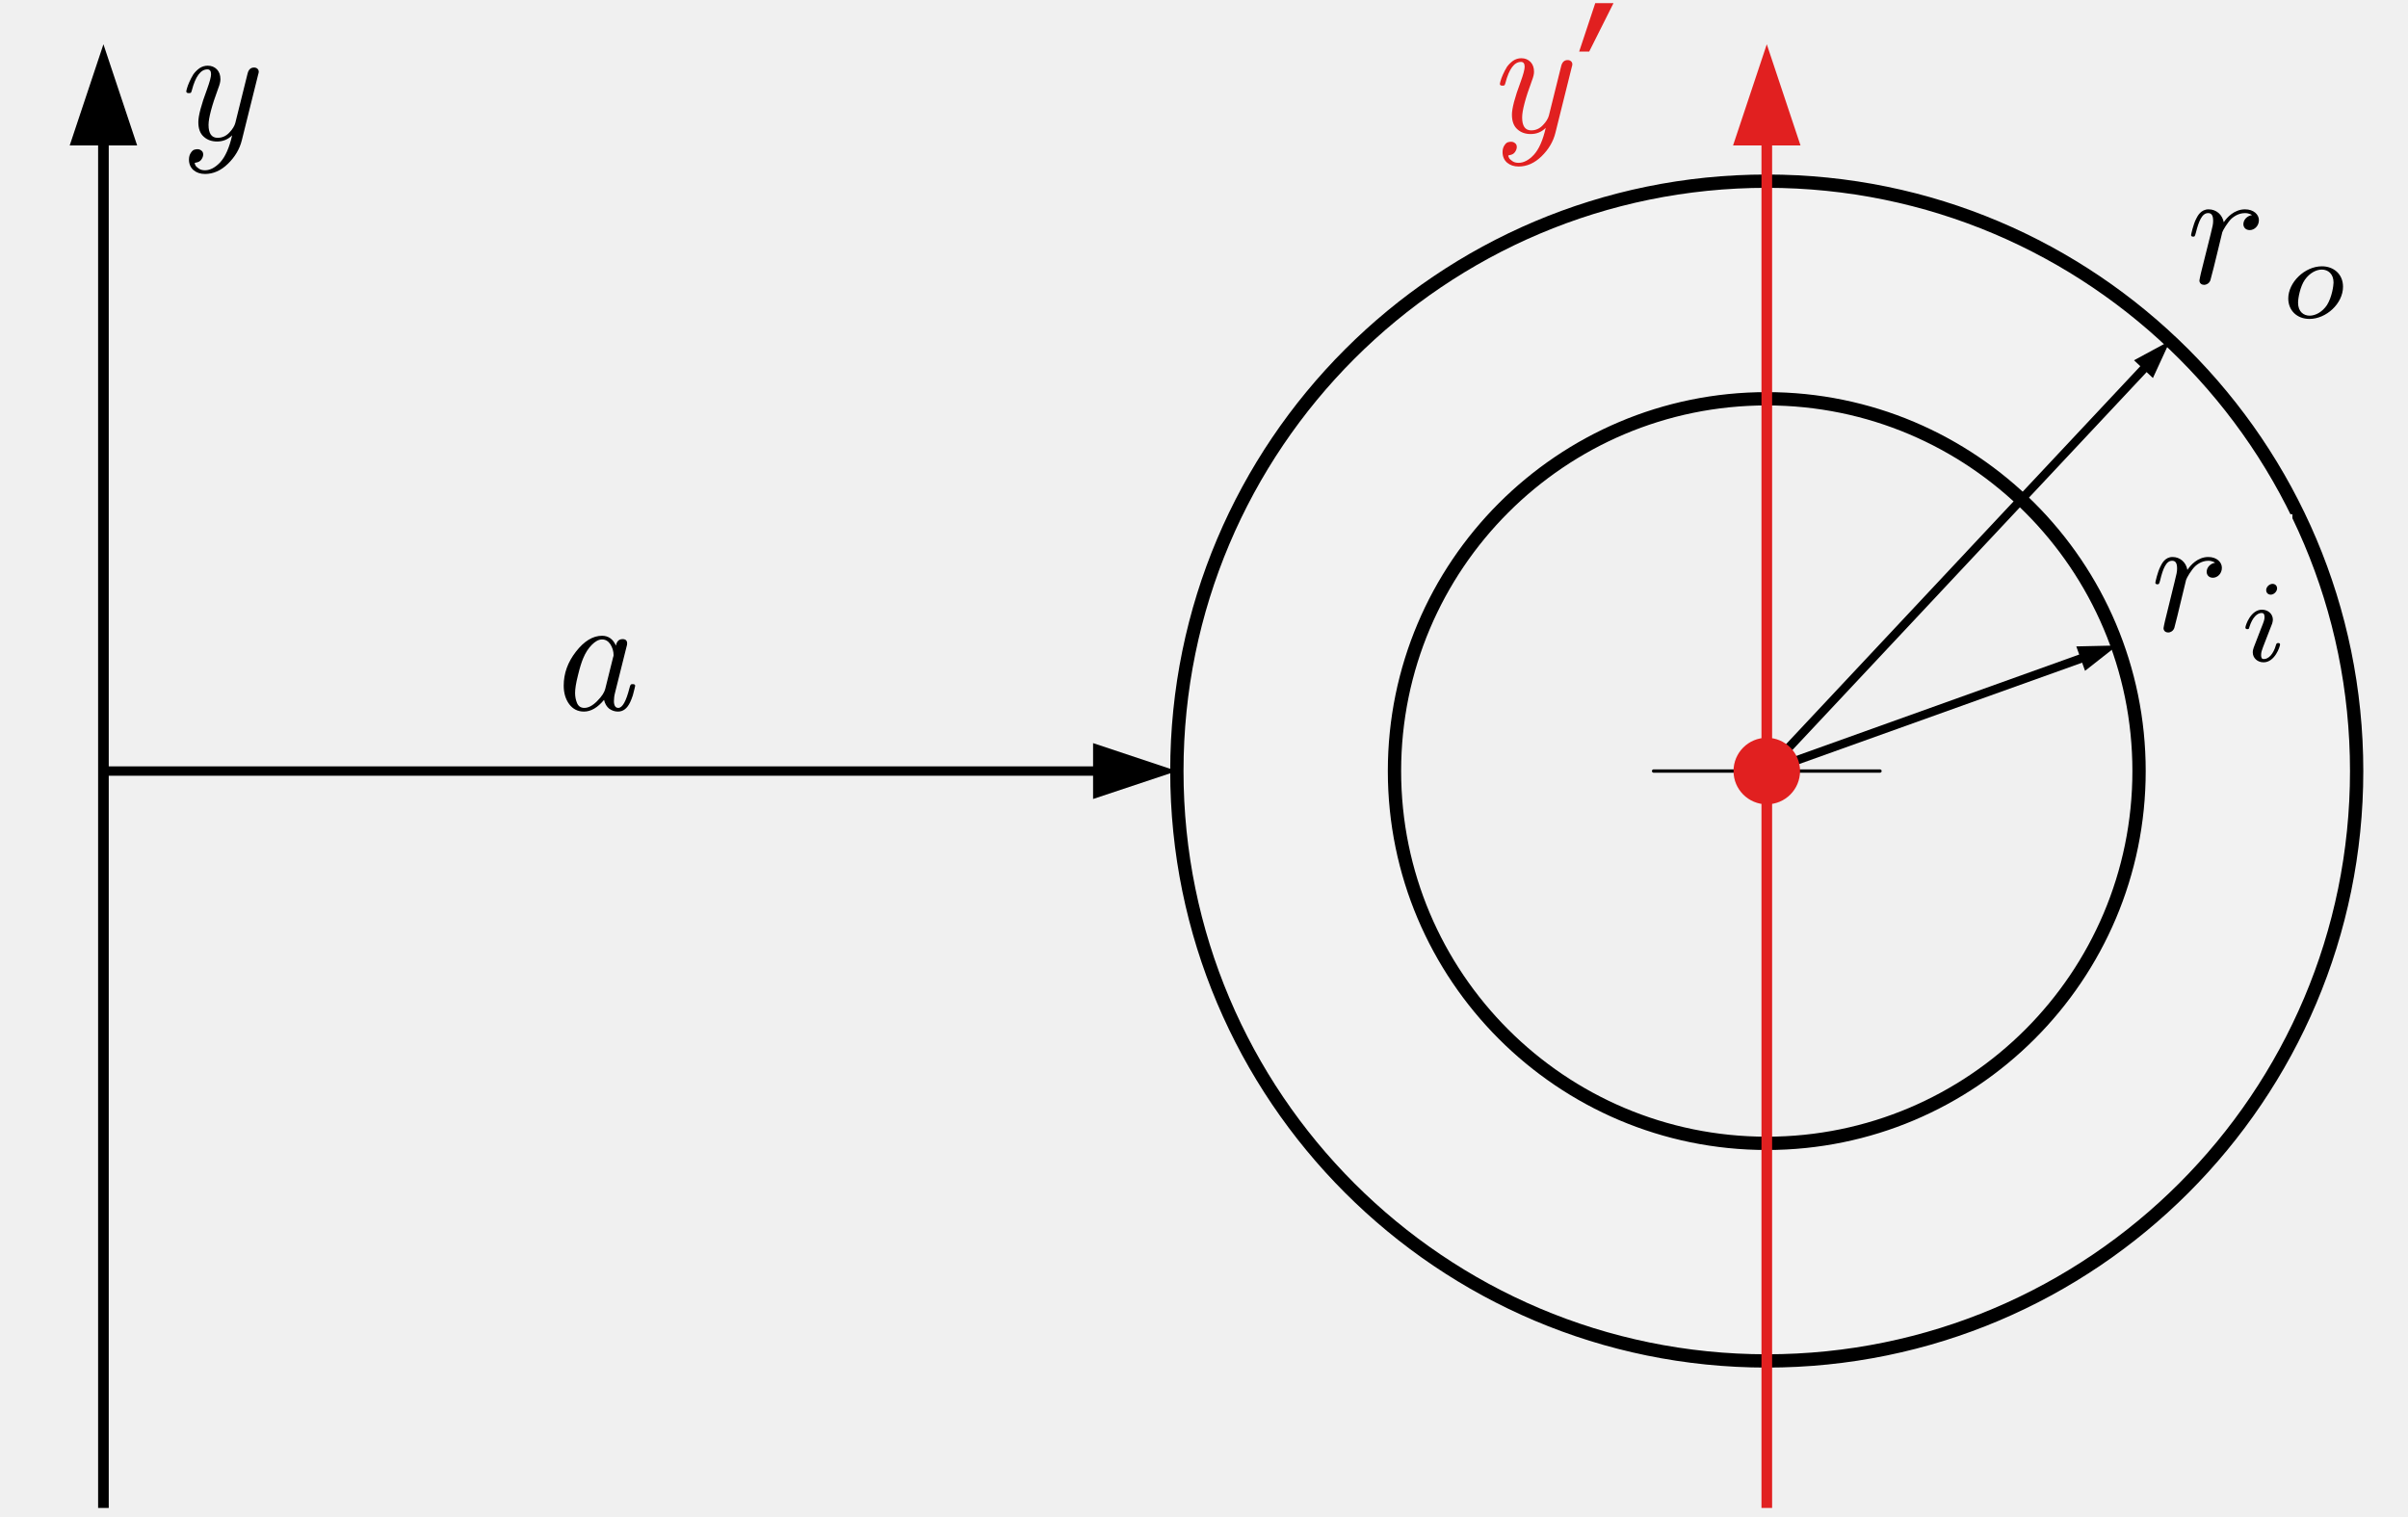
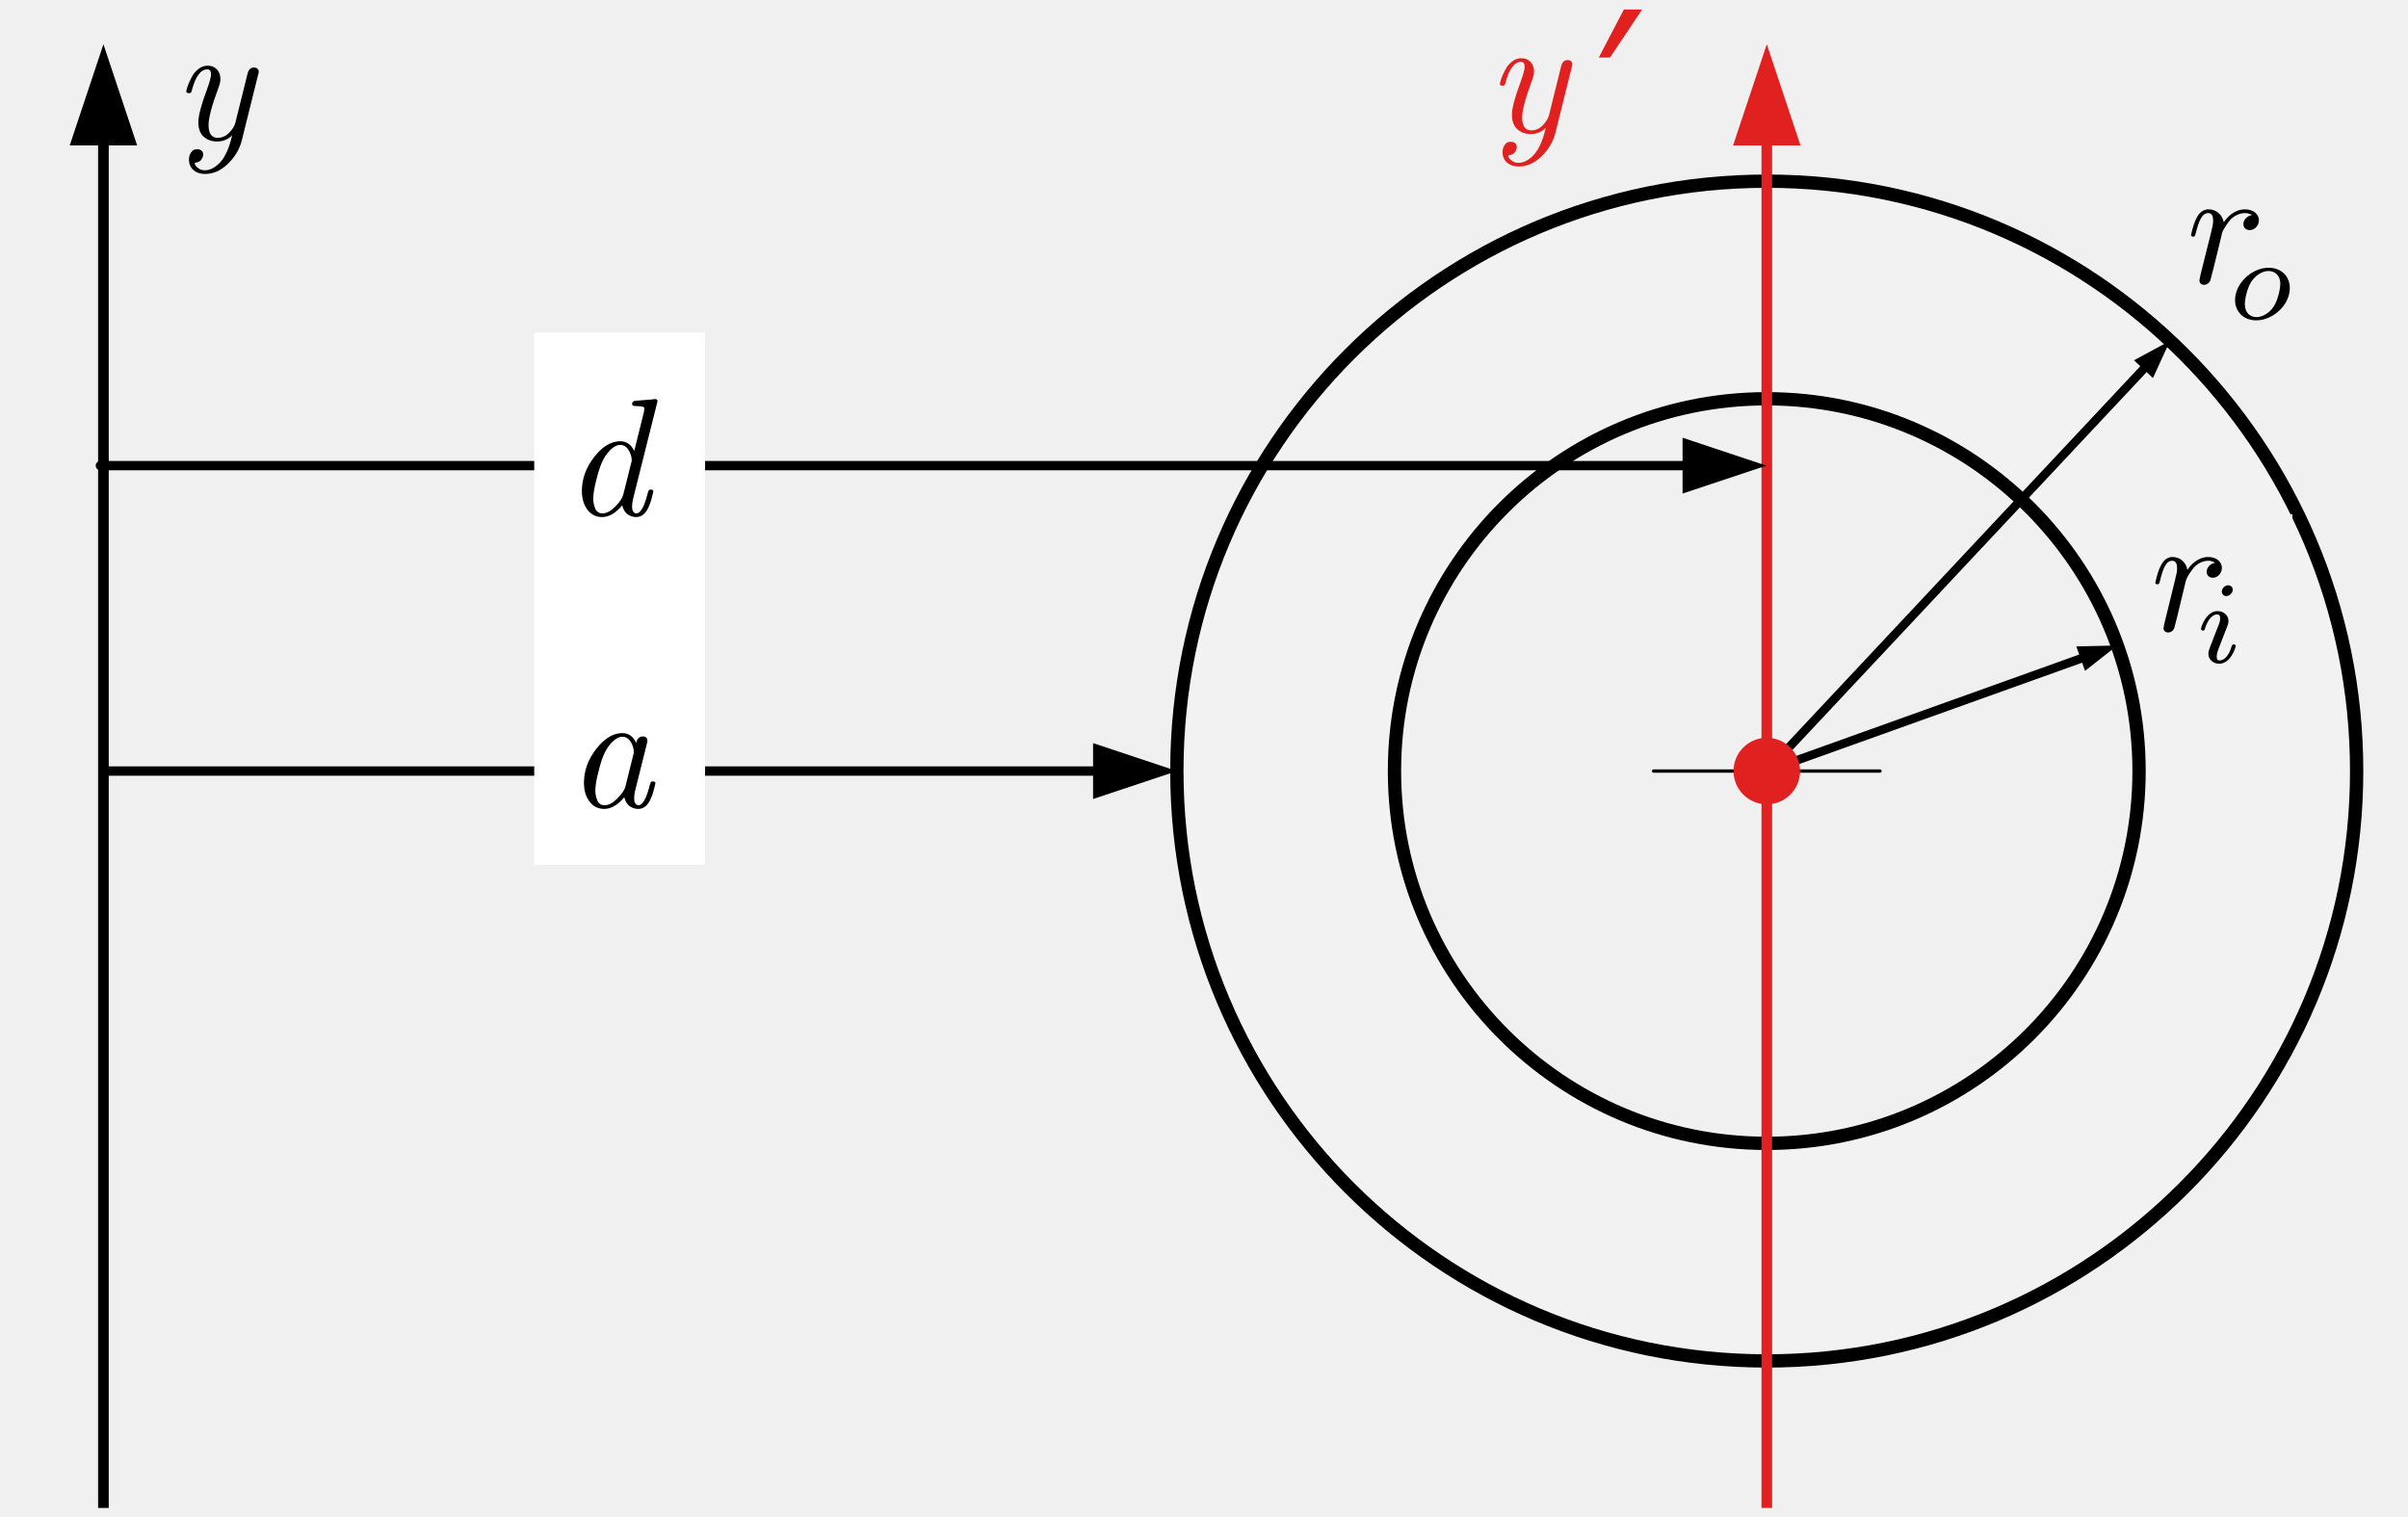
- <svg xmlns="http://www.w3.org/2000/svg" width="100%" height="100%" viewBox="0 0 181 114" version="1.1" xml:space="preserve" style="fill-rule:evenodd;clip-rule:evenodd;stroke-miterlimit:10;">
+ <svg xmlns="http://www.w3.org/2000/svg" width="100%" height="100%" viewBox="0 0 181 114" version="1.1" xml:space="preserve" style="fill-rule:evenodd;clip-rule:evenodd;stroke-linecap:round;stroke-linejoin:round;stroke-miterlimit:1.5;">
  <g transform="matrix(1,0,0,1,-678,-577)">
-     <g id="MOI-torus" transform="matrix(0.654504,0,0,0.599341,435.099,-10.6928)">
-       <rect x="371.364" y="980.565" width="275.017" height="189.122" style="fill:none;" />
+     <g transform="matrix(0.654504,0,0,0.599341,435.099,-10.6928)">
+       <rect id="MOI-torus" x="371.364" y="980.565" width="275.017" height="189.122" style="fill:none;" />
      <clipPath id="_clip1">
-         <rect x="371.364" y="980.565" width="275.017" height="189.122" />
+         <rect id="MOI-torus1" x="371.364" y="980.565" width="275.017" height="189.122" />
      </clipPath>
      <g clip-path="url(#_clip1)">
+         <g transform="matrix(1,0,0,1.05868,9.68731,-55.1245)">
+           <g transform="matrix(1.52787,0,0,1.57602,-674.463,68.9212)">
+             <path d="M810.802,590.618C835.274,590.618 855.142,610.486 855.142,634.958C855.142,659.43 835.274,679.298 810.802,679.298C786.33,679.298 766.462,659.43 766.462,634.958C766.462,610.486 786.33,590.618 810.802,590.618ZM810.802,606.974C826.247,606.974 838.786,619.513 838.786,634.958C838.786,650.403 826.247,662.942 810.802,662.942C795.358,662.942 782.819,650.403 782.819,634.958C782.819,619.513 795.358,606.974 810.802,606.974Z" style="fill:rgb(242,242,242);stroke:black;stroke-width:1px;" />
+           </g>
+           <g transform="matrix(1.52787,0,0,1.57602,-212.597,-559.703)">
+             <g transform="matrix(1,-0,-0,1,375.706,975.869)">
+               <path d="M160.407,27.08L163.118,25.613L161.829,28.414L160.407,27.08Z" />
+               <path d="M132.802,57.958C132.802,57.958 155.262,33.995 161.518,27.32" style="fill:none;stroke:black;stroke-width:0.65px;" />
+             </g>
+           </g>
+           <g transform="matrix(1.52787,0,0,1.57602,-212.597,-559.703)">
+             <g transform="matrix(1,-0,-0,1,375.706,975.869)">
+               <path d="M156.069,48.588L159.151,48.519L156.727,50.423L156.069,48.588Z" />
+               <path d="M132.802,57.958C132.802,57.958 150.614,51.577 156.948,49.308" style="fill:none;stroke:black;stroke-width:0.65px;" />
+             </g>
+           </g>
+           <g transform="matrix(0.206941,0,0,0.135444,457.937,925.326)">
+             <g transform="matrix(1,0,0,1.57602,0.36408,-565.208)">
+               <path d="M450.992,1034.63L576.626,1034.63" style="fill:none;stroke:black;stroke-width:1.85px;" />
+             </g>
+             <g transform="matrix(6.12323e-17,-1.57602,1,9.65033e-17,-520.463,1875.17)">
+               <path d="M450.992,1034.63L576.626,1034.63" style="fill:none;stroke:black;stroke-width:1.85px;" />
+             </g>
+           </g>
+           <g transform="matrix(1.86417,0,0,1.92291,420.54,940.581)">
+             <path d="M79.188,67.109C79.188,68.242 78.271,69.159 77.139,69.159C76.007,69.159 75.09,68.242 75.09,67.109C75.09,65.977 76.007,65.06 77.139,65.06C78.271,65.06 79.188,65.977 79.188,67.109Z" style="fill:rgb(225,32,32);fill-rule:nonzero;" />
+           </g>
+           <g transform="matrix(1.9173,0,0,1.0844,507.543,982.417)">
+             <g transform="matrix(0.796889,-0,-0,1.45335,-76.2046,-3.81115)">
+               <path d="M135.337,10.933L132.802,3.328L130.267,10.933L135.337,10.933Z" style="fill:rgb(225,32,32);fill-rule:nonzero;" />
+               <path d="M132.802,9.412L132.802,120" style="fill:none;fill-rule:nonzero;stroke:rgb(225,32,32);stroke-width:0.8px;stroke-linecap:butt;stroke-linejoin:miter;stroke-miterlimit:10;" />
+             </g>
+           </g>
+         </g>
        <g transform="matrix(1.9173,0,0,1.14804,326.203,984.941)">
          <g transform="matrix(0.796889,-0,-0,1.45335,23.4287,-3.81115)">
            <path d="M10.309,10.933L7.774,3.328L5.239,10.933L10.309,10.933Z" style="fill-rule:nonzero;" />
-             <path d="M7.774,9.412L7.774,120" style="fill:none;fill-rule:nonzero;stroke:black;stroke-width:0.8px;" />
+             <path d="M7.774,9.412L7.774,120" style="fill:none;fill-rule:nonzero;stroke:black;stroke-width:0.8px;stroke-linecap:butt;stroke-linejoin:miter;stroke-miterlimit:10;" />
          </g>
        </g>
        <g transform="matrix(-1.82117,1.36708e-16,1.04737e-16,2.09693,579.408,947.749)">
          <g transform="matrix(-0.838953,5.4695e-17,4.57609e-17,0.795688,114.369,15.6498)">
            <path d="M82.162,60.058L88.462,57.958L82.162,55.858L82.162,60.058Z" style="fill-rule:nonzero;" />
-             <path d="M83.422,57.958L7.774,57.958" style="fill:none;fill-rule:nonzero;stroke:black;stroke-width:0.7px;stroke-linecap:round;stroke-linejoin:round;" />
+             <path d="M83.422,57.958L7.774,57.958" style="fill:none;fill-rule:nonzero;stroke:black;stroke-width:0.7px;stroke-miterlimit:10;" />
          </g>
        </g>
-         <g transform="matrix(1.20128,0,0,1.31184,-92.5277,-345.477)">
+         <g transform="matrix(-2.82641,1.68342e-15,-1.33081e-15,2.09693,687.469,909.443)">
+           <g transform="matrix(-0.540572,4.33972e-16,-3.74649e-16,0.795688,111.925,33.9172)">
+             <path d="M126.471,37.1L132.771,35L126.471,32.9L126.471,37.1Z" style="fill-rule:nonzero;" />
+             <path d="M127.731,35L7.545,35" style="fill:none;fill-rule:nonzero;stroke:black;stroke-width:0.7px;stroke-miterlimit:10;" />
+           </g>
+         </g>
+         <g transform="matrix(1.52787,0,0,-1.39042,-664.776,1949.69)">
+           <rect x="718.158" y="619" width="12.842" height="48" style="fill:white;" />
+         </g>
+         <g transform="matrix(1.20128,0,0,1.31184,-90.2026,-333.269)">
          <g transform="matrix(16,0,0,16,438.127,1078.68)">
            <path d="M0.108,-0.144C0.108,-0.217 0.132,-0.284 0.181,-0.347C0.23,-0.41 0.282,-0.442 0.337,-0.442C0.375,-0.442 0.403,-0.422 0.42,-0.383C0.425,-0.409 0.438,-0.422 0.46,-0.422C0.478,-0.422 0.487,-0.413 0.487,-0.396C0.487,-0.391 0.486,-0.384 0.483,-0.375L0.415,-0.103C0.41,-0.084 0.408,-0.067 0.408,-0.052C0.408,-0.025 0.417,-0.011 0.434,-0.011L0.434,-0.011C0.459,-0.011 0.481,-0.051 0.501,-0.13C0.504,-0.141 0.506,-0.147 0.508,-0.149C0.51,-0.152 0.514,-0.153 0.52,-0.153C0.53,-0.153 0.535,-0.15 0.535,-0.143C0.535,-0.142 0.534,-0.136 0.531,-0.125C0.529,-0.115 0.525,-0.102 0.521,-0.086C0.516,-0.07 0.51,-0.056 0.505,-0.045C0.487,-0.007 0.463,0.011 0.432,0.011C0.413,0.011 0.396,0.005 0.38,-0.006C0.365,-0.018 0.354,-0.036 0.349,-0.059C0.311,-0.013 0.271,0.011 0.229,0.011C0.192,0.011 0.163,-0.004 0.141,-0.033C0.119,-0.063 0.108,-0.1 0.108,-0.144ZM0.176,-0.1C0.176,-0.078 0.18,-0.058 0.188,-0.039C0.196,-0.021 0.21,-0.011 0.231,-0.011C0.256,-0.011 0.282,-0.025 0.309,-0.053C0.336,-0.08 0.351,-0.104 0.356,-0.124L0.403,-0.313C0.405,-0.319 0.406,-0.323 0.406,-0.326C0.406,-0.35 0.399,-0.371 0.387,-0.391C0.374,-0.41 0.358,-0.42 0.337,-0.42C0.317,-0.42 0.297,-0.409 0.276,-0.388C0.255,-0.367 0.238,-0.34 0.225,-0.309C0.215,-0.286 0.204,-0.251 0.193,-0.205C0.181,-0.158 0.176,-0.124 0.176,-0.1Z" style="fill-rule:nonzero;" />
+           </g>
+         </g>
+         <g transform="matrix(1.20128,0,0,1.31184,-90.4419,-369.874)">
+           <g transform="matrix(16,0,0,16,438.127,1078.68)">
+             <path d="M0.108,-0.144C0.108,-0.217 0.132,-0.284 0.181,-0.347C0.23,-0.41 0.282,-0.442 0.337,-0.442C0.374,-0.442 0.402,-0.423 0.421,-0.384L0.479,-0.618L0.48,-0.626C0.481,-0.631 0.482,-0.633 0.482,-0.635C0.482,-0.639 0.481,-0.642 0.48,-0.644C0.479,-0.646 0.474,-0.648 0.467,-0.649C0.459,-0.651 0.447,-0.652 0.432,-0.652C0.416,-0.652 0.408,-0.656 0.408,-0.663C0.408,-0.669 0.409,-0.673 0.412,-0.677C0.414,-0.68 0.416,-0.681 0.419,-0.682C0.422,-0.683 0.426,-0.683 0.431,-0.684L0.53,-0.692C0.534,-0.693 0.539,-0.694 0.546,-0.694C0.555,-0.694 0.56,-0.69 0.56,-0.682C0.56,-0.68 0.559,-0.675 0.557,-0.669L0.414,-0.098C0.41,-0.082 0.408,-0.067 0.408,-0.052C0.408,-0.025 0.417,-0.011 0.434,-0.011L0.434,-0.011C0.459,-0.011 0.481,-0.051 0.501,-0.13C0.504,-0.141 0.506,-0.147 0.508,-0.149C0.51,-0.152 0.514,-0.153 0.52,-0.153C0.53,-0.153 0.535,-0.15 0.535,-0.143C0.535,-0.142 0.534,-0.136 0.531,-0.125C0.529,-0.115 0.525,-0.102 0.521,-0.086C0.516,-0.07 0.51,-0.056 0.505,-0.045C0.487,-0.007 0.463,0.011 0.432,0.011C0.413,0.011 0.396,0.005 0.38,-0.006C0.365,-0.018 0.354,-0.036 0.349,-0.059C0.311,-0.013 0.271,0.011 0.229,0.011C0.192,0.011 0.163,-0.004 0.141,-0.033C0.119,-0.063 0.108,-0.1 0.108,-0.144ZM0.176,-0.1C0.176,-0.078 0.18,-0.058 0.188,-0.039C0.196,-0.021 0.21,-0.011 0.231,-0.011C0.256,-0.011 0.281,-0.025 0.308,-0.052C0.335,-0.079 0.35,-0.103 0.355,-0.122L0.403,-0.314C0.405,-0.32 0.406,-0.324 0.406,-0.327C0.406,-0.349 0.399,-0.37 0.386,-0.391C0.374,-0.41 0.357,-0.42 0.337,-0.42C0.317,-0.42 0.297,-0.409 0.276,-0.388C0.255,-0.367 0.238,-0.34 0.225,-0.309C0.215,-0.286 0.204,-0.251 0.193,-0.205C0.181,-0.158 0.176,-0.124 0.176,-0.1Z" style="fill-rule:nonzero;" />
          </g>
        </g>
        <g id="surface1">
                </g>
        <g id="surface11">
                </g>
        <g id="surface12" transform="matrix(1.52787,0,0,1.6685,650.38,1045.32)">
          <g transform="matrix(0.786241,0,0,0.786241,-470.918,-820.238)">
            <g transform="matrix(16,0,0,16,382.962,1007.23)">
              <path d="M0.083,-0.288C0.083,-0.29 0.084,-0.296 0.087,-0.306C0.09,-0.316 0.094,-0.329 0.101,-0.344C0.108,-0.36 0.116,-0.375 0.125,-0.39C0.135,-0.404 0.147,-0.416 0.162,-0.427C0.177,-0.437 0.194,-0.442 0.211,-0.442C0.233,-0.442 0.251,-0.435 0.266,-0.42C0.28,-0.405 0.287,-0.386 0.287,-0.361C0.287,-0.347 0.283,-0.33 0.274,-0.307C0.235,-0.202 0.216,-0.129 0.216,-0.088C0.216,-0.037 0.234,-0.011 0.27,-0.011L0.27,-0.011C0.297,-0.011 0.32,-0.021 0.34,-0.042C0.359,-0.062 0.371,-0.081 0.376,-0.1L0.449,-0.394C0.455,-0.419 0.468,-0.431 0.488,-0.431C0.497,-0.431 0.504,-0.428 0.509,-0.423C0.514,-0.418 0.516,-0.412 0.516,-0.405C0.516,-0.403 0.516,-0.401 0.515,-0.398C0.514,-0.396 0.513,-0.393 0.513,-0.391L0.415,0.003C0.402,0.056 0.374,0.103 0.332,0.144C0.29,0.185 0.244,0.205 0.195,0.205C0.167,0.205 0.144,0.197 0.126,0.182C0.108,0.166 0.099,0.145 0.099,0.119C0.099,0.103 0.103,0.089 0.11,0.079C0.117,0.068 0.124,0.062 0.131,0.06C0.138,0.058 0.144,0.057 0.15,0.057C0.159,0.057 0.167,0.06 0.174,0.066C0.181,0.071 0.184,0.079 0.184,0.089C0.184,0.099 0.18,0.109 0.173,0.119C0.166,0.129 0.155,0.135 0.141,0.137C0.136,0.138 0.133,0.139 0.133,0.14C0.133,0.143 0.135,0.147 0.138,0.154C0.141,0.16 0.148,0.166 0.158,0.173C0.168,0.18 0.18,0.183 0.195,0.183C0.225,0.183 0.256,0.167 0.286,0.135C0.316,0.102 0.34,0.049 0.357,-0.026C0.332,-0.001 0.302,0.011 0.267,0.011C0.236,0.011 0.209,0.002 0.188,-0.017C0.166,-0.036 0.155,-0.065 0.155,-0.105C0.155,-0.142 0.172,-0.208 0.207,-0.301C0.223,-0.345 0.231,-0.375 0.231,-0.391C0.231,-0.41 0.224,-0.42 0.209,-0.42C0.169,-0.42 0.138,-0.378 0.116,-0.294C0.114,-0.286 0.112,-0.282 0.11,-0.28C0.108,-0.279 0.104,-0.278 0.098,-0.278C0.088,-0.278 0.083,-0.282 0.083,-0.288Z" style="fill-rule:nonzero;" />
            </g>
          </g>
          <g transform="matrix(0.786241,0,0,0.786241,-357.698,-802.542)">
            <g transform="matrix(16,0,0,16,364.543,984.01)">
              <path d="M0.083,-0.288C0.083,-0.29 0.084,-0.296 0.087,-0.306C0.09,-0.316 0.094,-0.329 0.101,-0.344C0.108,-0.36 0.116,-0.375 0.125,-0.39C0.135,-0.404 0.147,-0.416 0.162,-0.427C0.177,-0.437 0.194,-0.442 0.211,-0.442C0.233,-0.442 0.251,-0.435 0.266,-0.42C0.28,-0.405 0.287,-0.386 0.287,-0.361C0.287,-0.347 0.283,-0.33 0.274,-0.307C0.235,-0.202 0.216,-0.129 0.216,-0.088C0.216,-0.037 0.234,-0.011 0.27,-0.011L0.27,-0.011C0.297,-0.011 0.32,-0.021 0.34,-0.042C0.359,-0.062 0.371,-0.081 0.376,-0.1L0.449,-0.394C0.455,-0.419 0.468,-0.431 0.488,-0.431C0.497,-0.431 0.504,-0.428 0.509,-0.423C0.514,-0.418 0.516,-0.412 0.516,-0.405C0.516,-0.403 0.516,-0.401 0.515,-0.398C0.514,-0.396 0.513,-0.393 0.513,-0.391L0.415,0.003C0.402,0.056 0.374,0.103 0.332,0.144C0.29,0.185 0.244,0.205 0.195,0.205C0.167,0.205 0.144,0.197 0.126,0.182C0.108,0.166 0.099,0.145 0.099,0.119C0.099,0.103 0.103,0.089 0.11,0.079C0.117,0.068 0.124,0.062 0.131,0.06C0.138,0.058 0.144,0.057 0.15,0.057C0.159,0.057 0.167,0.06 0.174,0.066C0.181,0.071 0.184,0.079 0.184,0.089C0.184,0.099 0.18,0.109 0.173,0.119C0.166,0.129 0.155,0.135 0.141,0.137C0.136,0.138 0.133,0.139 0.133,0.14C0.133,0.143 0.135,0.147 0.138,0.154C0.141,0.16 0.148,0.166 0.158,0.173C0.168,0.18 0.18,0.183 0.195,0.183C0.225,0.183 0.256,0.167 0.286,0.135C0.316,0.102 0.34,0.049 0.357,-0.026C0.332,-0.001 0.302,0.011 0.267,0.011C0.236,0.011 0.209,0.002 0.188,-0.017C0.166,-0.036 0.155,-0.065 0.155,-0.105C0.155,-0.142 0.172,-0.208 0.207,-0.301C0.223,-0.345 0.231,-0.375 0.231,-0.391C0.231,-0.41 0.224,-0.42 0.209,-0.42C0.169,-0.42 0.138,-0.378 0.116,-0.294C0.114,-0.286 0.112,-0.282 0.11,-0.28C0.108,-0.279 0.104,-0.278 0.098,-0.278C0.088,-0.278 0.083,-0.282 0.083,-0.288Z" style="fill:rgb(225,32,32);fill-rule:nonzero;" />
            </g>
            <g transform="matrix(16,0,0,16,372.3,984.01)">
-               <path d="M0.072,-0.482L0.168,-0.771L0.277,-0.771L0.132,-0.482L0.072,-0.482Z" style="fill:rgb(225,32,32);fill-rule:nonzero;" />
-             </g>
-           </g>
-         </g>
-         <g transform="matrix(1,0,0,1.05868,9.68731,-55.1245)">
-           <g transform="matrix(1.52787,0,0,1.57602,-674.463,68.9212)">
-             <path d="M810.802,590.618C835.274,590.618 855.142,610.486 855.142,634.958C855.142,659.43 835.274,679.298 810.802,679.298C786.33,679.298 766.462,659.43 766.462,634.958C766.462,610.486 786.33,590.618 810.802,590.618ZM810.802,606.974C826.247,606.974 838.786,619.513 838.786,634.958C838.786,650.403 826.247,662.942 810.802,662.942C795.358,662.942 782.819,650.403 782.819,634.958C782.819,619.513 795.358,606.974 810.802,606.974Z" style="fill:rgb(242,242,242);stroke:black;stroke-width:1px;stroke-linecap:round;stroke-linejoin:round;stroke-miterlimit:1.5;" />
-           </g>
-           <g transform="matrix(1.52787,0,0,1.57602,-212.597,-559.703)">
-             <g transform="matrix(1,-0,-0,1,375.706,975.869)">
-               <path d="M160.407,27.08L163.118,25.613L161.829,28.414L160.407,27.08Z" />
-               <path d="M132.802,57.958C132.802,57.958 155.262,33.995 161.518,27.32" style="fill:none;stroke:black;stroke-width:0.65px;stroke-linecap:round;stroke-linejoin:round;stroke-miterlimit:1.5;" />
-             </g>
-           </g>
-           <g transform="matrix(1.52787,0,0,1.57602,-212.597,-559.703)">
-             <g transform="matrix(1,-0,-0,1,375.706,975.869)">
-               <path d="M156.069,48.588L159.151,48.519L156.727,50.423L156.069,48.588Z" />
-               <path d="M132.802,57.958C132.802,57.958 150.614,51.577 156.948,49.308" style="fill:none;stroke:black;stroke-width:0.65px;stroke-linecap:round;stroke-linejoin:round;stroke-miterlimit:1.5;" />
-             </g>
-           </g>
-           <g transform="matrix(0.206941,0,0,0.135444,457.937,925.326)">
-             <g transform="matrix(1,0,0,1.57602,0.36408,-565.208)">
-               <path d="M450.992,1034.63L576.626,1034.63" style="fill:none;stroke:black;stroke-width:1.85px;stroke-linecap:round;stroke-linejoin:round;stroke-miterlimit:1.5;" />
-             </g>
-             <g transform="matrix(6.12323e-17,-1.57602,1,9.65033e-17,-520.463,1875.17)">
-               <path d="M450.992,1034.63L576.626,1034.63" style="fill:none;stroke:black;stroke-width:1.85px;stroke-linecap:round;stroke-linejoin:round;stroke-miterlimit:1.5;" />
-             </g>
-           </g>
-           <g transform="matrix(1.86417,0,0,1.92291,420.54,940.581)">
-             <path d="M79.188,67.109C79.188,68.242 78.271,69.159 77.139,69.159C76.007,69.159 75.09,68.242 75.09,67.109C75.09,65.977 76.007,65.06 77.139,65.06C78.271,65.06 79.188,65.977 79.188,67.109Z" style="fill:rgb(225,32,32);fill-rule:nonzero;" />
-           </g>
-           <g transform="matrix(1.9173,0,0,1.0844,507.543,982.417)">
-             <g transform="matrix(0.796889,-0,-0,1.45335,-76.2046,-3.81115)">
-               <path d="M135.337,10.933L132.802,3.328L130.267,10.933L135.337,10.933Z" style="fill:rgb(225,32,32);fill-rule:nonzero;" />
-               <path d="M132.802,9.412L132.802,120" style="fill:none;fill-rule:nonzero;stroke:rgb(225,32,32);stroke-width:0.8px;" />
+               <path d="M0.448,-0.733L0.256,-0.446L0.189,-0.446L0.339,-0.733L0.448,-0.733Z" style="fill:rgb(225,32,32);fill-rule:nonzero;" />
            </g>
          </g>
        </g>
        <g id="surface13" transform="matrix(1.52787,0,0,1.6685,612.527,1043.06)">
          <g transform="matrix(0.664215,0,0,0.758435,3.0191,1.19707)">
            <rect x="0" y="0" width="17" height="16" style="fill:rgb(242,242,242);" />
          </g>
          <g transform="matrix(0.786241,0,0,0.786241,3.65329,9.9534)">
            <g id="glyph0-1">
              <path d="M1.375,-0.938C1.328,-0.703 1.234,-0.328 1.234,-0.25C1.234,0.031 1.453,0.172 1.688,0.172C1.875,0.172 2.156,0.047 2.266,-0.266C2.297,-0.328 2.828,-2.5 2.891,-2.797C3.016,-3.313 3.297,-4.438 3.391,-4.859C3.453,-5.063 3.891,-5.813 4.266,-6.172C4.391,-6.281 4.844,-6.688 5.516,-6.688C5.922,-6.688 6.156,-6.5 6.172,-6.5C5.703,-6.422 5.359,-6.047 5.359,-5.625C5.359,-5.375 5.531,-5.063 5.953,-5.063C6.375,-5.063 6.813,-5.438 6.813,-6.016C6.813,-6.563 6.313,-7.047 5.516,-7.047C4.5,-7.047 3.813,-6.266 3.516,-5.813C3.391,-6.531 2.828,-7.047 2.094,-7.047C1.375,-7.047 1.078,-6.422 0.938,-6.141C0.656,-5.594 0.453,-4.641 0.453,-4.594C0.453,-4.438 0.609,-4.438 0.641,-4.438C0.797,-4.438 0.813,-4.453 0.906,-4.797C1.172,-5.922 1.484,-6.688 2.047,-6.688C2.313,-6.688 2.531,-6.563 2.531,-5.953C2.531,-5.625 2.484,-5.453 2.281,-4.625L1.375,-0.938Z" style="fill-rule:nonzero;" />
            </g>
          </g>
-           <g transform="matrix(0.786241,0,0,0.786241,2.56511,1.95932)">
+           <g transform="matrix(0.786241,0,0,0.786241,-0.769957,2.06489)">
            <g transform="matrix(1,0,0,1,9.93043,13.0802)">
              <g id="glyph1-1">
                <path d="M3.547,-6.969C3.547,-7.156 3.406,-7.391 3.109,-7.391C2.813,-7.391 2.5,-7.109 2.5,-6.781C2.5,-6.594 2.641,-6.359 2.938,-6.359C3.25,-6.359 3.547,-6.672 3.547,-6.969ZM1.313,-1.313C1.266,-1.156 1.219,-1.031 1.219,-0.844C1.219,-0.313 1.656,0.109 2.25,0.109C3.344,0.109 3.828,-1.422 3.828,-1.594C3.828,-1.734 3.688,-1.734 3.656,-1.734C3.5,-1.734 3.484,-1.672 3.438,-1.547C3.188,-0.656 2.719,-0.203 2.281,-0.203C2.063,-0.203 2.016,-0.344 2.016,-0.594C2.016,-0.844 2.094,-1.063 2.188,-1.313C2.297,-1.609 2.422,-1.906 2.531,-2.203C2.641,-2.469 3.031,-3.484 3.078,-3.609C3.109,-3.719 3.141,-3.859 3.141,-3.969C3.141,-4.5 2.703,-4.922 2.094,-4.922C1.016,-4.922 0.516,-3.406 0.516,-3.219C0.516,-3.063 0.672,-3.063 0.703,-3.063C0.859,-3.063 0.859,-3.125 0.891,-3.25C1.188,-4.203 1.656,-4.609 2.063,-4.609C2.234,-4.609 2.344,-4.516 2.344,-4.219C2.344,-3.953 2.281,-3.797 2,-3.094L1.313,-1.313Z" style="fill-rule:nonzero;" />
              </g>
            </g>
          </g>
        </g>
        <g id="surface14" transform="matrix(1.52787,0,0,1.6685,615.824,999.458)">
          <g transform="matrix(0.786241,0,0,0.786241,4.16845,9.9534)">
            <g id="glyph0-11">
              <path d="M1.406,-0.938C1.359,-0.703 1.266,-0.328 1.266,-0.25C1.266,0.031 1.484,0.172 1.719,0.172C1.906,0.172 2.203,0.047 2.313,-0.266C2.344,-0.328 2.891,-2.5 2.953,-2.797C3.078,-3.313 3.359,-4.438 3.453,-4.859C3.516,-5.063 3.969,-5.813 4.344,-6.172C4.484,-6.281 4.938,-6.688 5.625,-6.688C6.047,-6.688 6.281,-6.5 6.297,-6.5C5.813,-6.422 5.469,-6.047 5.469,-5.625C5.469,-5.375 5.641,-5.063 6.078,-5.063C6.5,-5.063 6.953,-5.438 6.953,-6.016C6.953,-6.563 6.438,-7.047 5.625,-7.047C4.594,-7.047 3.891,-6.266 3.594,-5.813C3.453,-6.531 2.891,-7.047 2.141,-7.047C1.406,-7.047 1.094,-6.422 0.953,-6.141C0.672,-5.594 0.469,-4.641 0.469,-4.594C0.469,-4.438 0.625,-4.438 0.656,-4.438C0.813,-4.438 0.828,-4.453 0.922,-4.797C1.203,-5.922 1.516,-6.688 2.094,-6.688C2.359,-6.688 2.578,-6.563 2.578,-5.953C2.578,-5.625 2.531,-5.453 2.328,-4.625L1.406,-0.938Z" style="fill-rule:nonzero;" />
            </g>
          </g>
-           <g transform="matrix(0.786241,0,0,0.786241,2.99263,2.27996)">
+           <g transform="matrix(0.786241,0,0,0.786241,-1.00737,2.38684)">
            <g transform="matrix(1,0,0,1,10.5672,13.0802)">
              <g id="glyph1-11">
                <path d="M5.922,-2.969C5.922,-4.203 5,-4.922 3.906,-4.922C2.25,-4.922 0.688,-3.375 0.688,-1.844C0.688,-0.719 1.5,0.109 2.719,0.109C4.313,0.109 5.922,-1.359 5.922,-2.969ZM2.734,-0.203C2.172,-0.203 1.625,-0.563 1.625,-1.438C1.625,-1.891 1.828,-2.984 2.266,-3.625C2.75,-4.313 3.391,-4.609 3.891,-4.609C4.5,-4.609 5.016,-4.188 5.016,-3.375C5.016,-3.094 4.875,-2 4.391,-1.219C3.953,-0.563 3.297,-0.203 2.734,-0.203Z" style="fill-rule:nonzero;" />
              </g>
            </g>
          </g>
        </g>
      </g>
    </g>
  </g>
</svg>
